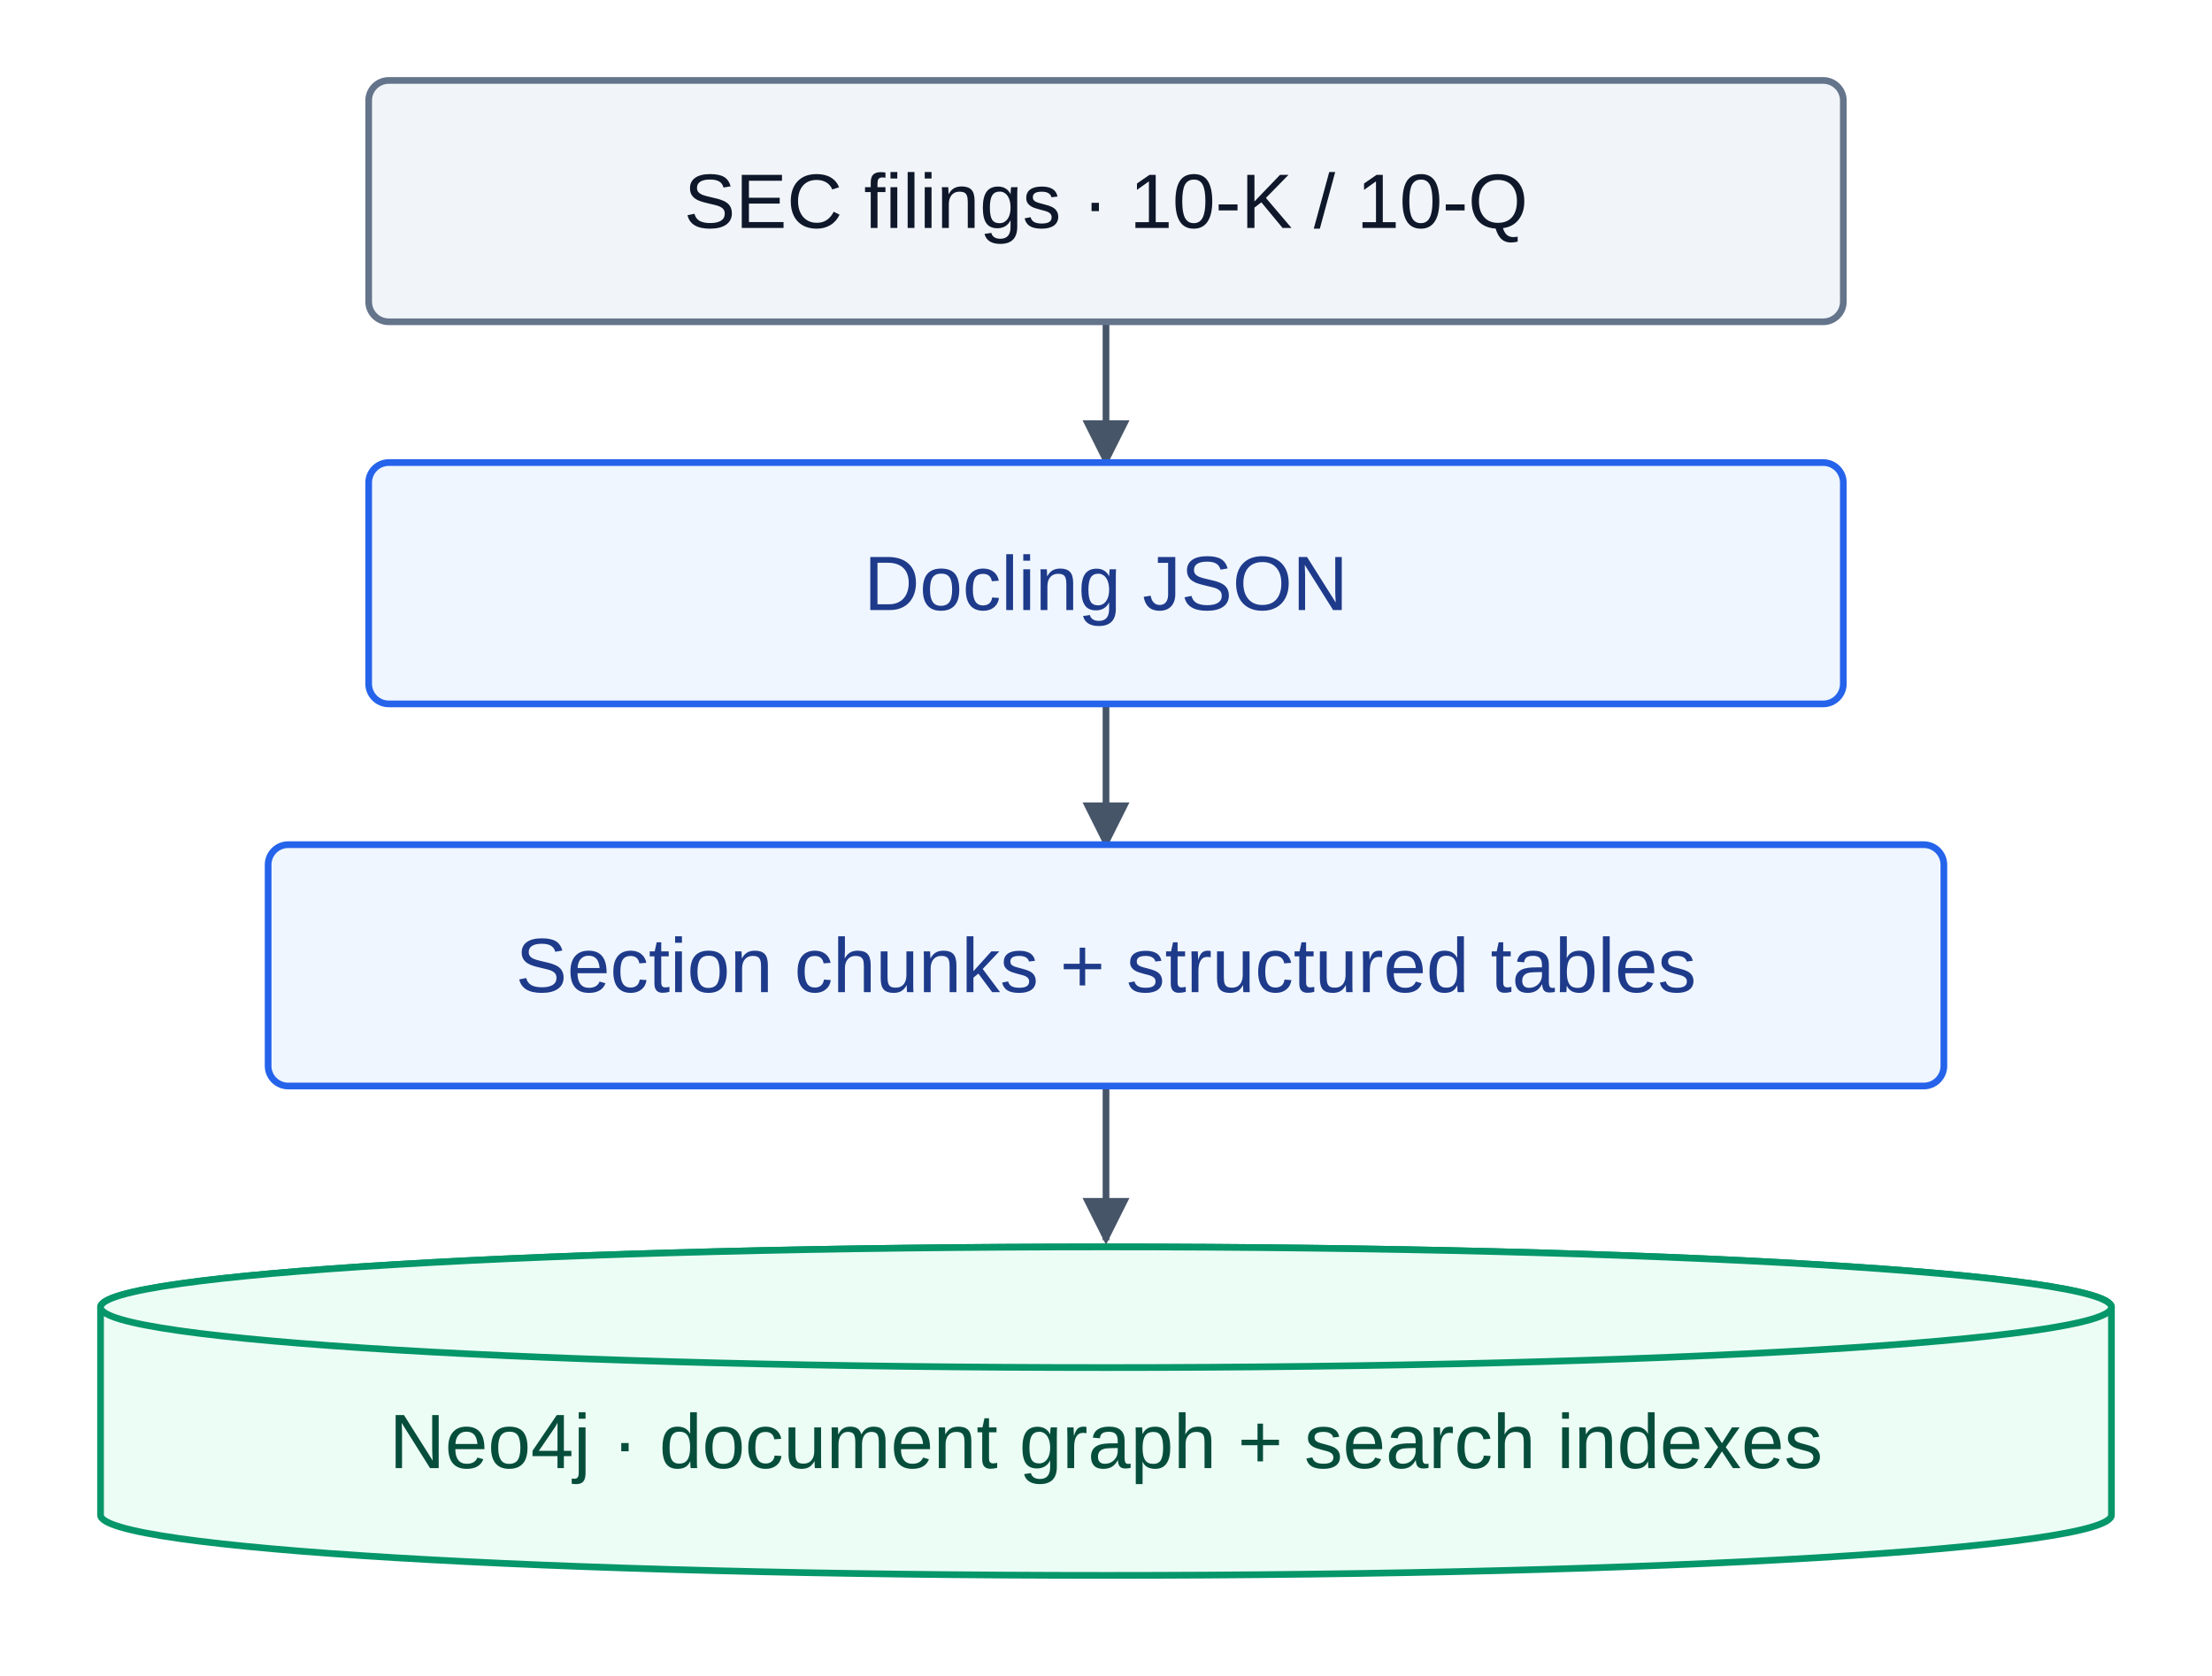
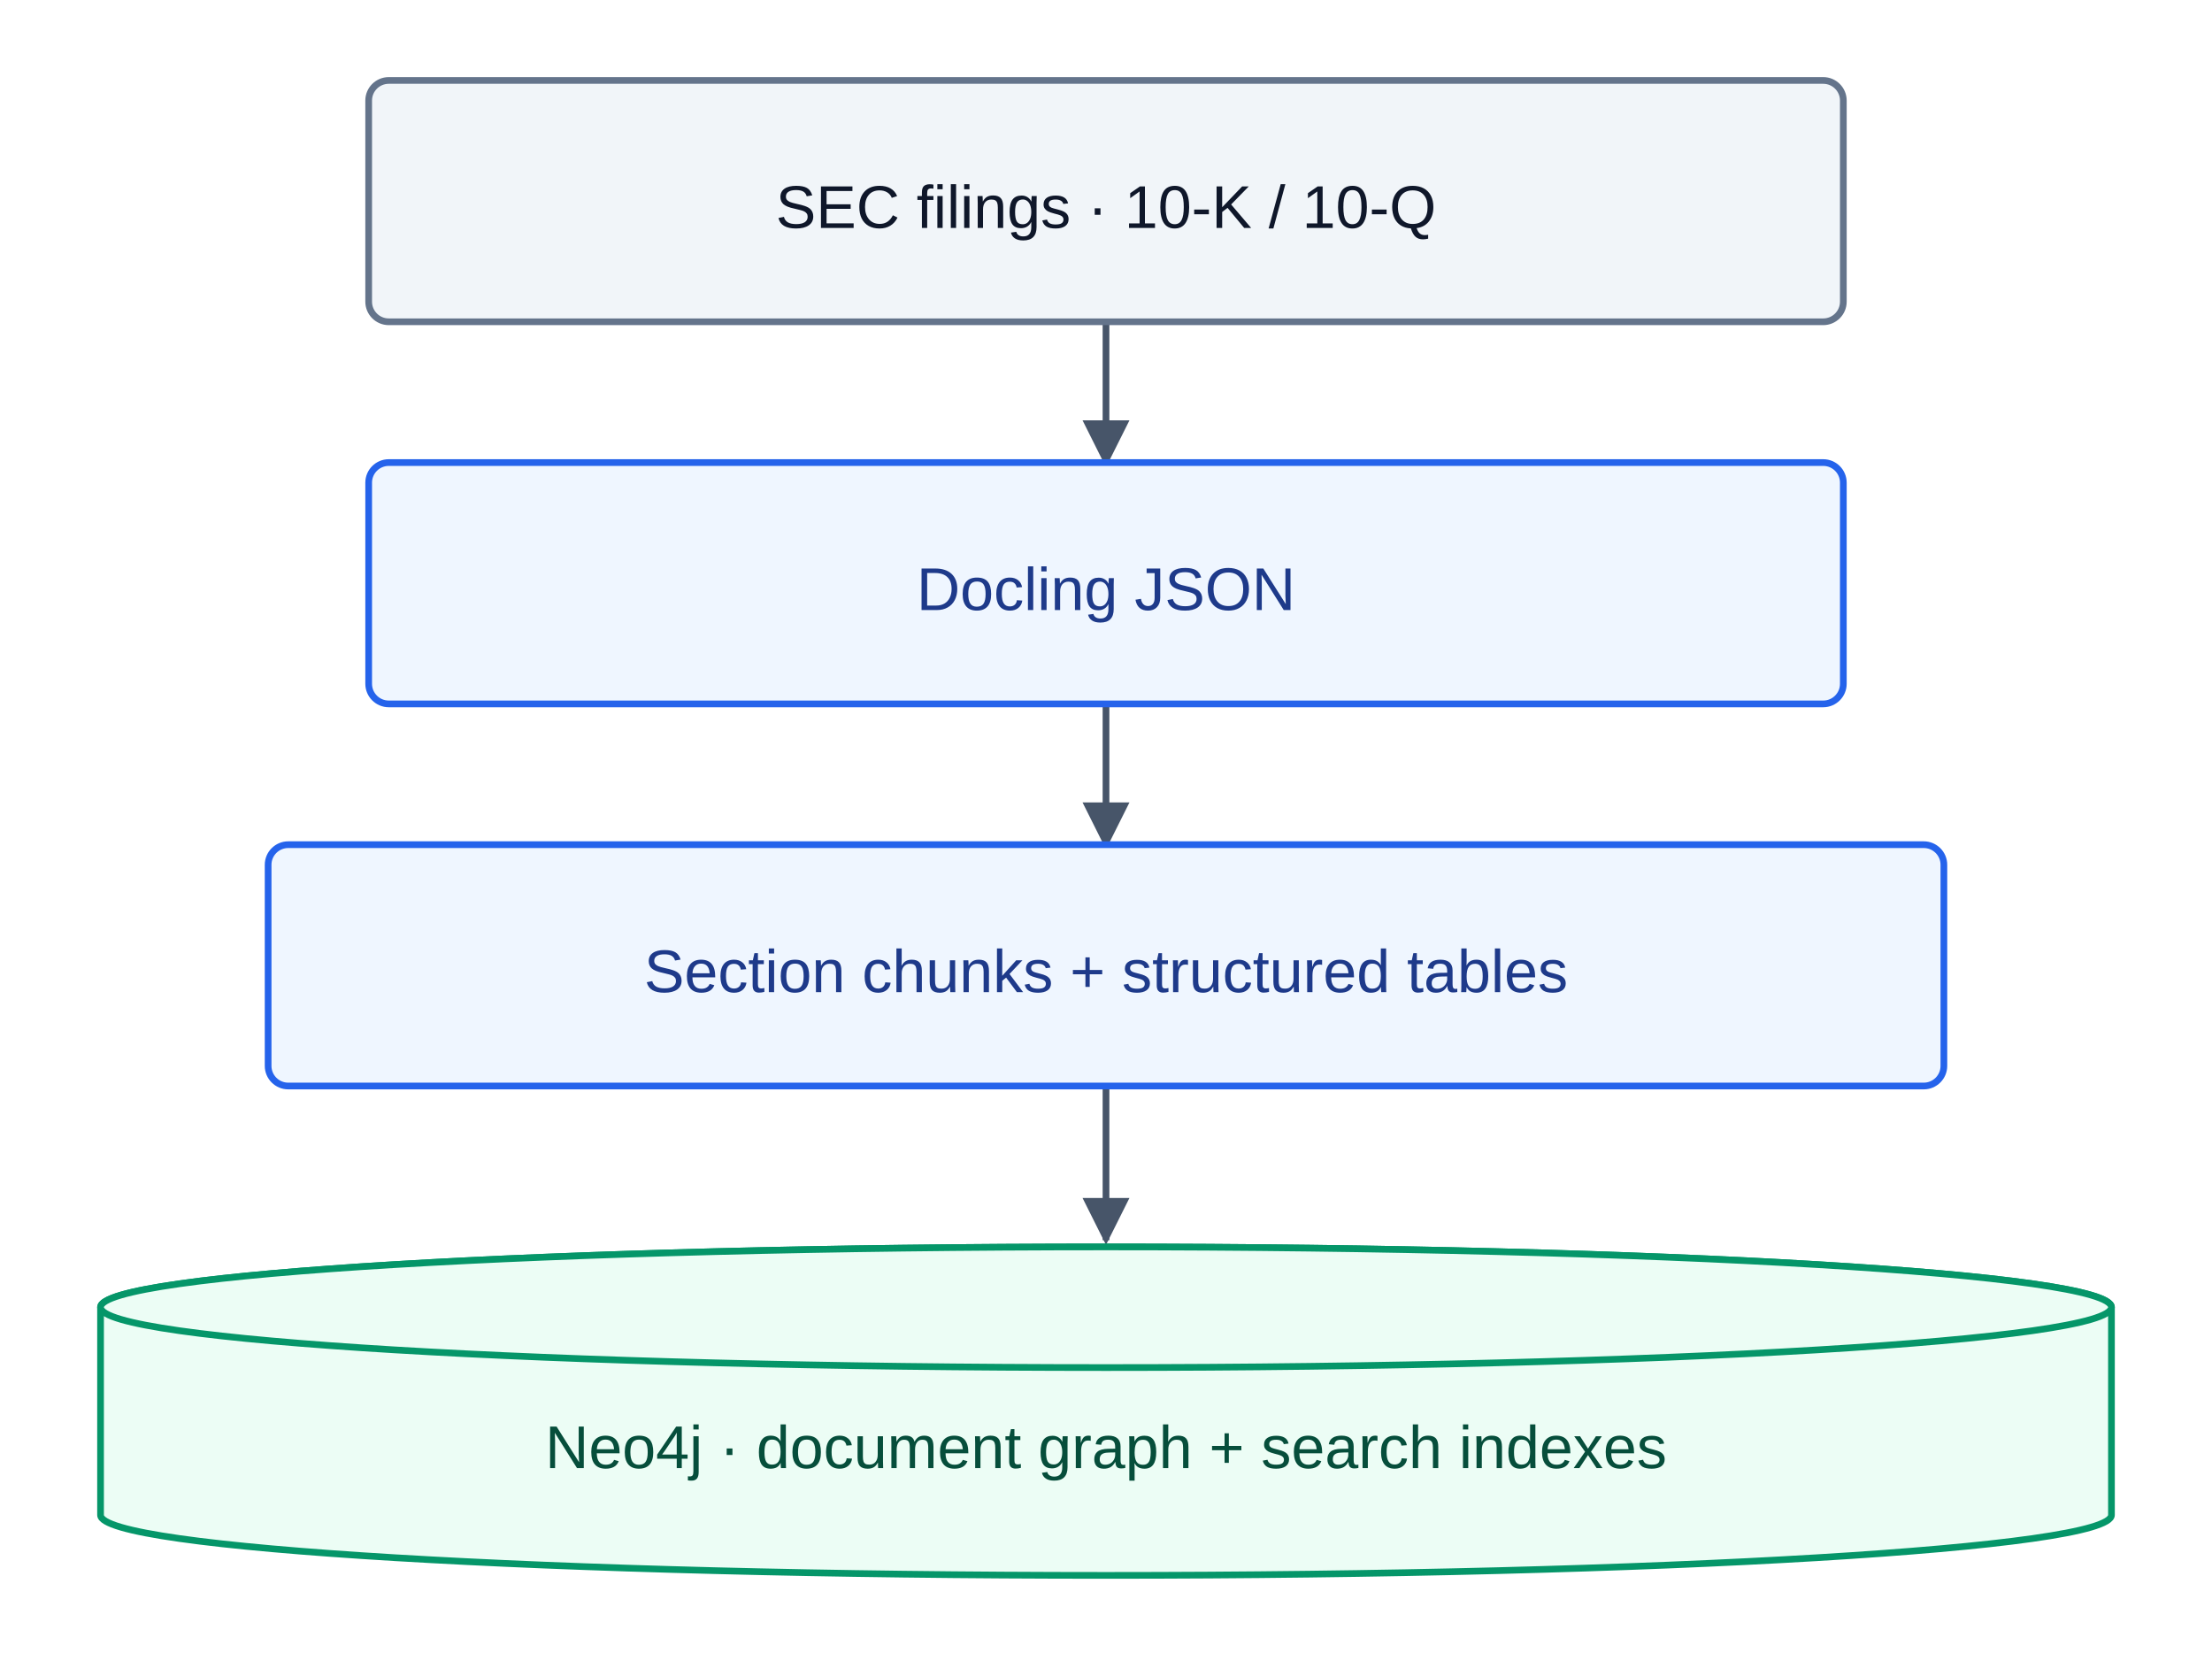
<svg xmlns="http://www.w3.org/2000/svg" width="660" height="500" viewBox="0 0 660 500" role="img" aria-labelledby="title desc">
  <defs>
    <marker id="arrow" viewBox="0 0 10 10" refX="9" refY="5" markerWidth="7" markerHeight="7" orient="auto-start-reverse">
      <path d="M 0 0 L 10 5 L 0 10 z" fill="#475569" />
    </marker>
  </defs>
  <g fill="none" stroke="#475569" stroke-width="2" marker-end="url(#arrow)">
    <path d="M330 96 V138" />
    <path d="M330 210 V252" />
    <path d="M330 324 V370" />
  </g>
  <rect x="110" y="24" width="440" height="72" rx="6" fill="#F1F5F9" stroke="#64748B" stroke-width="2" />
  <rect x="110" y="138" width="440" height="72" rx="6" fill="#EFF6FF" stroke="#2563EB" stroke-width="2" />
  <rect x="80" y="252" width="500" height="72" rx="6" fill="#EFF6FF" stroke="#2563EB" stroke-width="2" />
  <path d="M30 390 A300 18 0 0 1 630 390 V452 A300 18 0 0 1 30 452 Z" fill="#ECFDF5" stroke="#059669" stroke-width="2" />
  <ellipse cx="330" cy="390" rx="300" ry="18" fill="#ECFDF5" stroke="#059669" stroke-width="2" />
-   <g font-family="Arial, Helvetica, sans-serif" font-size="23" text-anchor="middle">
+   <g font-family="Arial, Helvetica, sans-serif" font-size="18" text-anchor="middle">
    <text x="330" y="68" fill="#0F172A">SEC filings · 10-K / 10-Q</text>
    <text x="330" y="182" fill="#1E3A8A">Docling JSON</text>
    <text x="330" y="296" fill="#1E3A8A">Section chunks + structured tables</text>
    <text x="330" y="438" fill="#064E3B">Neo4j · document graph + search indexes</text>
  </g>
</svg>
